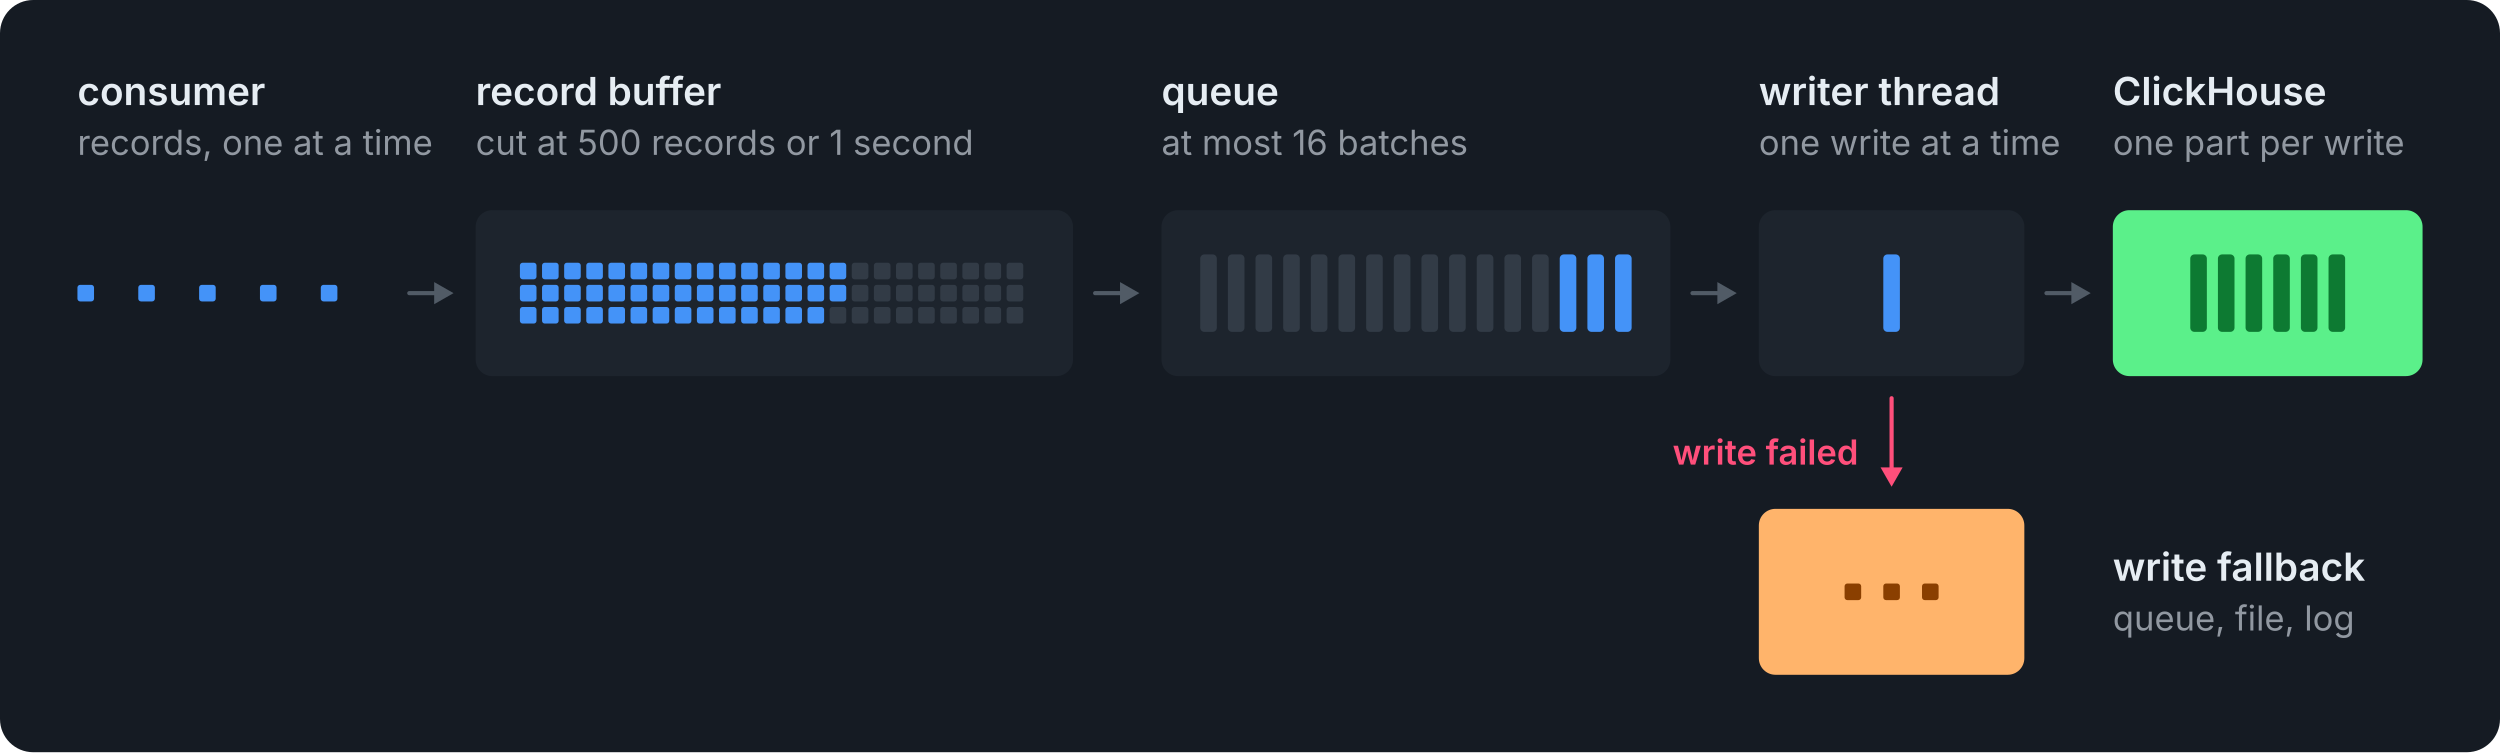
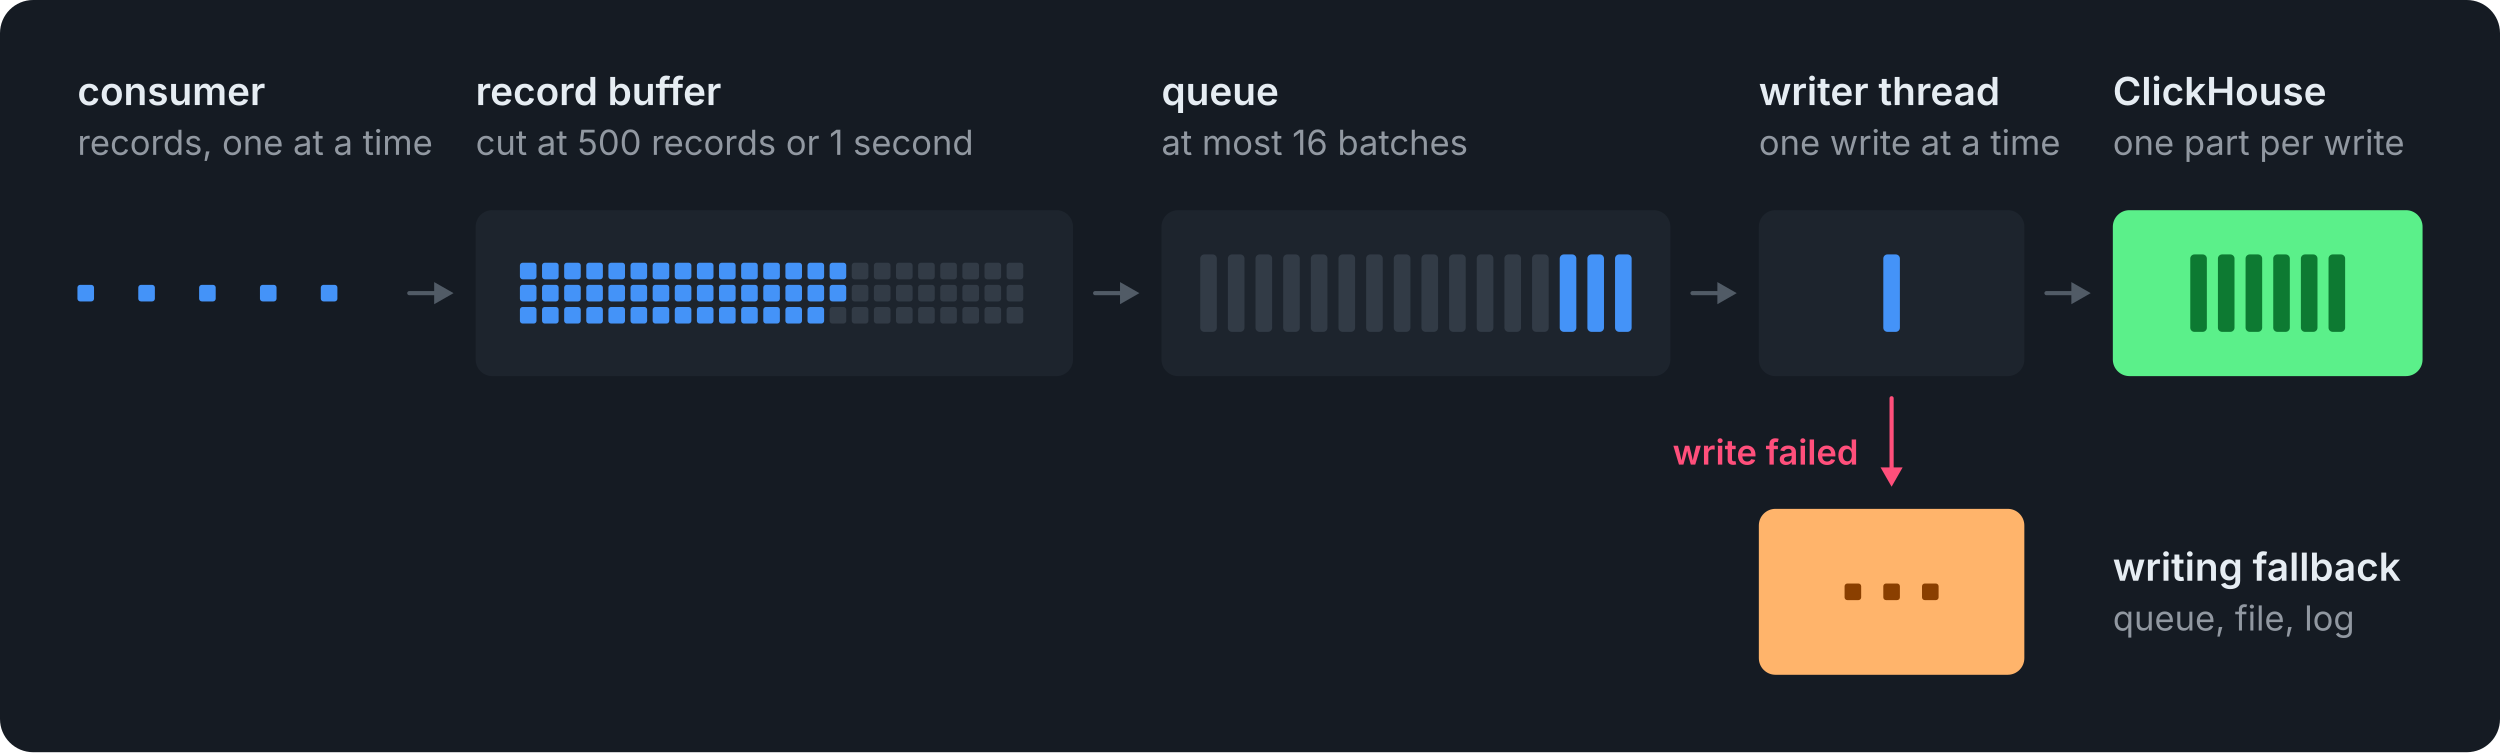
<svg xmlns="http://www.w3.org/2000/svg" viewBox="0 0 904 272" width="904" height="272" role="img">
  <rect width="904" height="272" rx="12" fill="#151B23" />
  <g transform="translate(12,12)">
    <text x="16.0" y="26.0" font-family="-apple-system, BlinkMacSystemFont, 'Segoe UI', Inter, Helvetica, Arial, sans-serif" font-size="14" font-weight="600" fill="#E6EDF3" text-anchor="start">consumer</text>
    <text x="16.0" y="44.0" font-family="-apple-system, BlinkMacSystemFont, 'Segoe UI', Inter, Helvetica, Arial, sans-serif" font-size="12.5" font-weight="400" fill="#9198A1" text-anchor="start">records, one at a time</text>
    <text x="160.0" y="26.0" font-family="-apple-system, BlinkMacSystemFont, 'Segoe UI', Inter, Helvetica, Arial, sans-serif" font-size="14" font-weight="600" fill="#E6EDF3" text-anchor="start">record buffer</text>
    <text x="160.0" y="44.0" font-family="-apple-system, BlinkMacSystemFont, 'Segoe UI', Inter, Helvetica, Arial, sans-serif" font-size="12.5" font-weight="400" fill="#9198A1" text-anchor="start">cut at 500 records or 1 second</text>
    <text x="408.0" y="26.0" font-family="-apple-system, BlinkMacSystemFont, 'Segoe UI', Inter, Helvetica, Arial, sans-serif" font-size="14" font-weight="600" fill="#E6EDF3" text-anchor="start">queue</text>
    <text x="408.0" y="44.0" font-family="-apple-system, BlinkMacSystemFont, 'Segoe UI', Inter, Helvetica, Arial, sans-serif" font-size="12.5" font-weight="400" fill="#9198A1" text-anchor="start">at most 16 batches</text>
    <text x="624.0" y="26.0" font-family="-apple-system, BlinkMacSystemFont, 'Segoe UI', Inter, Helvetica, Arial, sans-serif" font-size="14" font-weight="600" fill="#E6EDF3" text-anchor="start">writer thread</text>
    <text x="624.0" y="44.0" font-family="-apple-system, BlinkMacSystemFont, 'Segoe UI', Inter, Helvetica, Arial, sans-serif" font-size="12.5" font-weight="400" fill="#9198A1" text-anchor="start">one write at a time</text>
    <text x="752.0" y="26.0" font-family="-apple-system, BlinkMacSystemFont, 'Segoe UI', Inter, Helvetica, Arial, sans-serif" font-size="14" font-weight="600" fill="#E6EDF3" text-anchor="start">ClickHouse</text>
    <text x="752.0" y="44.0" font-family="-apple-system, BlinkMacSystemFont, 'Segoe UI', Inter, Helvetica, Arial, sans-serif" font-size="12.5" font-weight="400" fill="#9198A1" text-anchor="start">one part per write</text>
    <path d="M136,94.0 L146,94.0" stroke="#515B66" stroke-width="1.5" fill="none" stroke-linecap="round" stroke-linejoin="round" />
    <path d="M145,90.0 L152,94.0 L145,98.0 Z" fill="#515B66" />
    <path d="M384,94.0 L394,94.0" stroke="#515B66" stroke-width="1.5" fill="none" stroke-linecap="round" stroke-linejoin="round" />
    <path d="M393,90.0 L400,94.0 L393,98.0 Z" fill="#515B66" />
    <path d="M600,94.0 L610,94.0" stroke="#515B66" stroke-width="1.5" fill="none" stroke-linecap="round" stroke-linejoin="round" />
    <path d="M609,90.0 L616,94.0 L609,98.0 Z" fill="#515B66" />
    <path d="M728,94.0 L738,94.0" stroke="#515B66" stroke-width="1.5" fill="none" stroke-linecap="round" stroke-linejoin="round" />
    <path d="M737,90.0 L744,94.0 L737,98.0 Z" fill="#515B66" />
    <rect x="16.0" y="91.0" width="6.0" height="6.0" rx="1" fill="#4493F8" />
    <rect x="38.0" y="91.0" width="6.0" height="6.0" rx="1" fill="#4493F8" />
    <rect x="60.0" y="91.0" width="6.0" height="6.0" rx="1" fill="#4493F8" />
    <rect x="82.0" y="91.0" width="6.0" height="6.0" rx="1" fill="#4493F8" />
    <rect x="104.0" y="91.0" width="6.0" height="6.0" rx="1" fill="#4493F8" />
    <rect x="160.0" y="64.0" width="216.0" height="60.0" rx="6" fill="#1D242D" />
    <rect x="176.0" y="83.0" width="6.0" height="6.0" rx="1" fill="#4493F8" />
    <rect x="176.0" y="91.0" width="6.0" height="6.0" rx="1" fill="#4493F8" />
    <rect x="176.0" y="99.0" width="6.0" height="6.0" rx="1" fill="#4493F8" />
    <rect x="184.0" y="83.0" width="6.0" height="6.0" rx="1" fill="#4493F8" />
    <rect x="184.0" y="91.0" width="6.0" height="6.0" rx="1" fill="#4493F8" />
    <rect x="184.0" y="99.0" width="6.0" height="6.0" rx="1" fill="#4493F8" />
    <rect x="192.0" y="83.0" width="6.0" height="6.0" rx="1" fill="#4493F8" />
    <rect x="192.0" y="91.0" width="6.0" height="6.0" rx="1" fill="#4493F8" />
    <rect x="192.0" y="99.0" width="6.0" height="6.0" rx="1" fill="#4493F8" />
    <rect x="200.0" y="83.0" width="6.0" height="6.0" rx="1" fill="#4493F8" />
    <rect x="200.0" y="91.0" width="6.0" height="6.0" rx="1" fill="#4493F8" />
    <rect x="200.0" y="99.0" width="6.0" height="6.0" rx="1" fill="#4493F8" />
    <rect x="208.0" y="83.0" width="6.0" height="6.0" rx="1" fill="#4493F8" />
    <rect x="208.0" y="91.0" width="6.0" height="6.0" rx="1" fill="#4493F8" />
    <rect x="208.0" y="99.0" width="6.0" height="6.0" rx="1" fill="#4493F8" />
    <rect x="216.0" y="83.0" width="6.0" height="6.0" rx="1" fill="#4493F8" />
    <rect x="216.0" y="91.0" width="6.0" height="6.0" rx="1" fill="#4493F8" />
    <rect x="216.0" y="99.0" width="6.0" height="6.0" rx="1" fill="#4493F8" />
    <rect x="224.0" y="83.0" width="6.0" height="6.0" rx="1" fill="#4493F8" />
    <rect x="224.0" y="91.0" width="6.0" height="6.0" rx="1" fill="#4493F8" />
    <rect x="224.0" y="99.0" width="6.0" height="6.0" rx="1" fill="#4493F8" />
    <rect x="232.0" y="83.0" width="6.0" height="6.0" rx="1" fill="#4493F8" />
    <rect x="232.0" y="91.0" width="6.0" height="6.0" rx="1" fill="#4493F8" />
    <rect x="232.0" y="99.0" width="6.0" height="6.0" rx="1" fill="#4493F8" />
    <rect x="240.0" y="83.0" width="6.0" height="6.0" rx="1" fill="#4493F8" />
    <rect x="240.0" y="91.0" width="6.0" height="6.0" rx="1" fill="#4493F8" />
    <rect x="240.0" y="99.0" width="6.0" height="6.0" rx="1" fill="#4493F8" />
    <rect x="248.0" y="83.0" width="6.0" height="6.0" rx="1" fill="#4493F8" />
    <rect x="248.0" y="91.0" width="6.0" height="6.0" rx="1" fill="#4493F8" />
    <rect x="248.0" y="99.0" width="6.0" height="6.0" rx="1" fill="#4493F8" />
    <rect x="256.0" y="83.0" width="6.0" height="6.0" rx="1" fill="#4493F8" />
    <rect x="256.0" y="91.0" width="6.0" height="6.0" rx="1" fill="#4493F8" />
    <rect x="256.0" y="99.0" width="6.0" height="6.0" rx="1" fill="#4493F8" />
    <rect x="264.0" y="83.0" width="6.0" height="6.0" rx="1" fill="#4493F8" />
    <rect x="264.0" y="91.0" width="6.0" height="6.0" rx="1" fill="#4493F8" />
    <rect x="264.0" y="99.0" width="6.0" height="6.0" rx="1" fill="#4493F8" />
    <rect x="272.0" y="83.0" width="6.0" height="6.0" rx="1" fill="#4493F8" />
    <rect x="272.0" y="91.0" width="6.0" height="6.0" rx="1" fill="#4493F8" />
    <rect x="272.0" y="99.0" width="6.0" height="6.0" rx="1" fill="#4493F8" />
    <rect x="280.0" y="83.0" width="6.0" height="6.0" rx="1" fill="#4493F8" />
    <rect x="280.0" y="91.0" width="6.0" height="6.0" rx="1" fill="#4493F8" />
    <rect x="280.0" y="99.0" width="6.0" height="6.0" rx="1" fill="#4493F8" />
    <rect x="288.0" y="83.0" width="6.0" height="6.0" rx="1" fill="#4493F8" />
    <rect x="288.0" y="91.0" width="6.0" height="6.0" rx="1" fill="#4493F8" />
    <rect x="288.0" y="99.0" width="6.0" height="6.0" rx="1" fill="#323B46" />
    <rect x="296.0" y="83.0" width="6.0" height="6.0" rx="1" fill="#323B46" />
    <rect x="296.0" y="91.0" width="6.0" height="6.0" rx="1" fill="#323B46" />
    <rect x="296.0" y="99.0" width="6.0" height="6.0" rx="1" fill="#323B46" />
    <rect x="304.0" y="83.0" width="6.0" height="6.0" rx="1" fill="#323B46" />
    <rect x="304.0" y="91.0" width="6.0" height="6.0" rx="1" fill="#323B46" />
    <rect x="304.0" y="99.0" width="6.0" height="6.0" rx="1" fill="#323B46" />
    <rect x="312.0" y="83.0" width="6.0" height="6.0" rx="1" fill="#323B46" />
    <rect x="312.0" y="91.0" width="6.0" height="6.0" rx="1" fill="#323B46" />
    <rect x="312.0" y="99.0" width="6.0" height="6.0" rx="1" fill="#323B46" />
    <rect x="320.0" y="83.0" width="6.0" height="6.0" rx="1" fill="#323B46" />
    <rect x="320.0" y="91.0" width="6.0" height="6.0" rx="1" fill="#323B46" />
    <rect x="320.0" y="99.0" width="6.0" height="6.0" rx="1" fill="#323B46" />
    <rect x="328.0" y="83.0" width="6.0" height="6.0" rx="1" fill="#323B46" />
    <rect x="328.0" y="91.0" width="6.0" height="6.0" rx="1" fill="#323B46" />
    <rect x="328.0" y="99.0" width="6.0" height="6.0" rx="1" fill="#323B46" />
    <rect x="336.0" y="83.0" width="6.0" height="6.0" rx="1" fill="#323B46" />
    <rect x="336.0" y="91.0" width="6.0" height="6.0" rx="1" fill="#323B46" />
    <rect x="336.0" y="99.0" width="6.0" height="6.0" rx="1" fill="#323B46" />
    <rect x="344.0" y="83.0" width="6.0" height="6.0" rx="1" fill="#323B46" />
    <rect x="344.0" y="91.0" width="6.0" height="6.0" rx="1" fill="#323B46" />
    <rect x="344.0" y="99.0" width="6.0" height="6.0" rx="1" fill="#323B46" />
    <rect x="352.0" y="83.0" width="6.0" height="6.0" rx="1" fill="#323B46" />
    <rect x="352.0" y="91.0" width="6.0" height="6.0" rx="1" fill="#323B46" />
    <rect x="352.0" y="99.0" width="6.0" height="6.0" rx="1" fill="#323B46" />
    <rect x="408.0" y="64.0" width="184.0" height="60.0" rx="6" fill="#1D242D" />
    <rect x="422.0" y="80.0" width="6.0" height="28.0" rx="1.5" fill="#323B46" />
    <rect x="432.0" y="80.0" width="6.0" height="28.0" rx="1.5" fill="#323B46" />
    <rect x="442.0" y="80.0" width="6.0" height="28.0" rx="1.5" fill="#323B46" />
    <rect x="452.0" y="80.0" width="6.0" height="28.0" rx="1.5" fill="#323B46" />
    <rect x="462.0" y="80.0" width="6.0" height="28.0" rx="1.5" fill="#323B46" />
    <rect x="472.0" y="80.0" width="6.0" height="28.0" rx="1.5" fill="#323B46" />
    <rect x="482.0" y="80.0" width="6.0" height="28.0" rx="1.5" fill="#323B46" />
    <rect x="492.0" y="80.0" width="6.0" height="28.0" rx="1.5" fill="#323B46" />
    <rect x="502.0" y="80.0" width="6.0" height="28.0" rx="1.5" fill="#323B46" />
    <rect x="512.0" y="80.0" width="6.0" height="28.0" rx="1.5" fill="#323B46" />
    <rect x="522.0" y="80.0" width="6.0" height="28.0" rx="1.5" fill="#323B46" />
    <rect x="532.0" y="80.0" width="6.0" height="28.0" rx="1.5" fill="#323B46" />
    <rect x="542.0" y="80.0" width="6.0" height="28.0" rx="1.5" fill="#323B46" />
    <rect x="552.0" y="80.0" width="6.0" height="28.0" rx="1.5" fill="#4493F8" />
    <rect x="562.0" y="80.0" width="6.0" height="28.0" rx="1.5" fill="#4493F8" />
    <rect x="572.0" y="80.0" width="6.0" height="28.0" rx="1.5" fill="#4493F8" />
    <rect x="624.0" y="64.0" width="96.0" height="60.0" rx="6" fill="#1D242D" />
    <rect x="669.0" y="80.0" width="6.0" height="28.0" rx="1.5" fill="#4493F8" />
    <rect x="752.0" y="64.0" width="112.0" height="60.0" rx="6" fill="#5BF08A" />
    <rect x="780.0" y="80.0" width="6.0" height="28.0" rx="1.5" fill="#0D7A32" />
    <rect x="790.0" y="80.0" width="6.0" height="28.0" rx="1.5" fill="#0D7A32" />
    <rect x="800.0" y="80.0" width="6.0" height="28.0" rx="1.5" fill="#0D7A32" />
    <rect x="810.0" y="80.0" width="6.0" height="28.0" rx="1.5" fill="#0D7A32" />
    <rect x="820.0" y="80.0" width="6.0" height="28.0" rx="1.5" fill="#0D7A32" />
    <rect x="830.0" y="80.0" width="6.0" height="28.0" rx="1.5" fill="#0D7A32" />
    <rect x="624.0" y="172.0" width="96.0" height="60.0" rx="6" fill="#FFB46B" />
    <rect x="655.0" y="199.0" width="6.0" height="6.0" rx="1" fill="#8A3F00" />
    <rect x="669.0" y="199.0" width="6.0" height="6.0" rx="1" fill="#8A3F00" />
    <rect x="683.0" y="199.0" width="6.0" height="6.0" rx="1" fill="#8A3F00" />
    <path d="M672.0,132 L672.0,158" stroke="#FF4F7B" stroke-width="1.5" fill="none" stroke-linecap="round" stroke-linejoin="round" />
    <path d="M668.0,157 L672.0,164 L676.0,157 Z" fill="#FF4F7B" />
    <text x="660.0" y="156.0" font-family="-apple-system, BlinkMacSystemFont, 'Segoe UI', Inter, Helvetica, Arial, sans-serif" font-size="12.5" font-weight="600" fill="#FF4F7B" text-anchor="end">write failed</text>
-     <text x="752.0" y="198.0" font-family="-apple-system, BlinkMacSystemFont, 'Segoe UI', Inter, Helvetica, Arial, sans-serif" font-size="14" font-weight="600" fill="#E6EDF3" text-anchor="start">write fallback</text>
+     <text x="752.0" y="198.0" font-family="-apple-system, BlinkMacSystemFont, 'Segoe UI', Inter, Helvetica, Arial, sans-serif" font-size="14" font-weight="600" fill="#E6EDF3" text-anchor="start">writing fallback</text>
    <text x="752.0" y="216.0" font-family="-apple-system, BlinkMacSystemFont, 'Segoe UI', Inter, Helvetica, Arial, sans-serif" font-size="12.5" font-weight="400" fill="#9198A1" text-anchor="start">queue, file, log</text>
  </g>
</svg>
